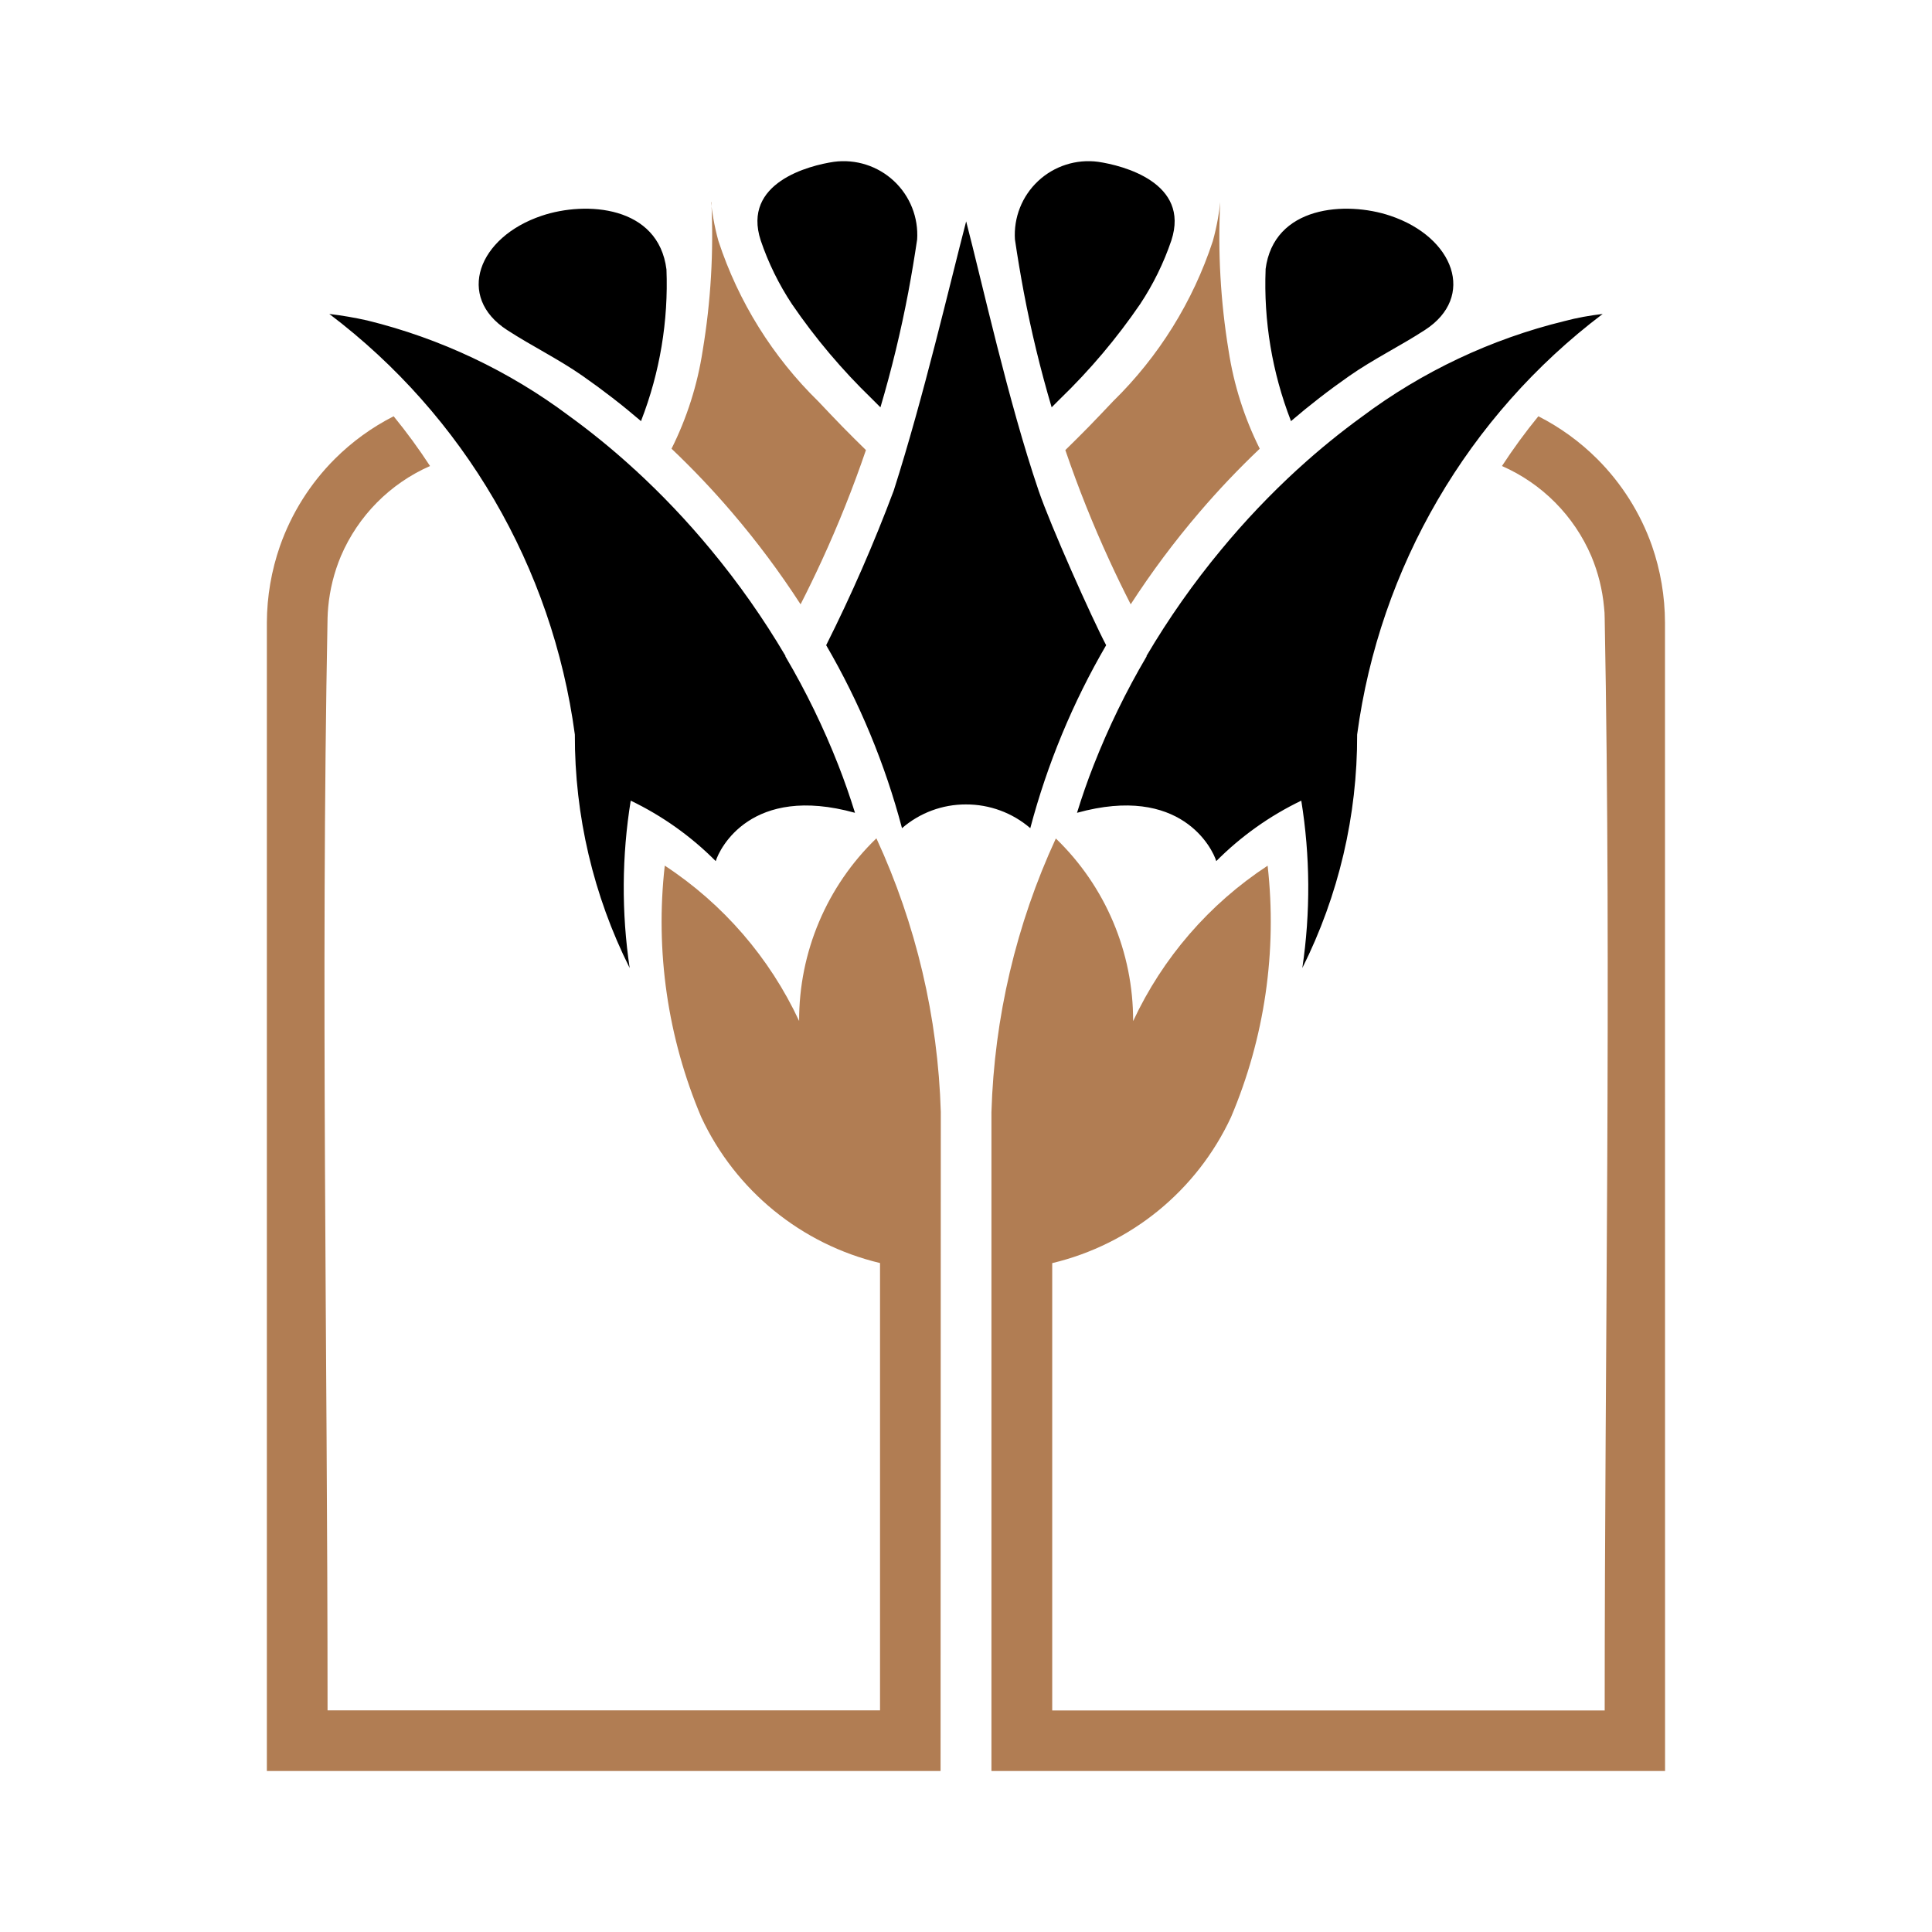
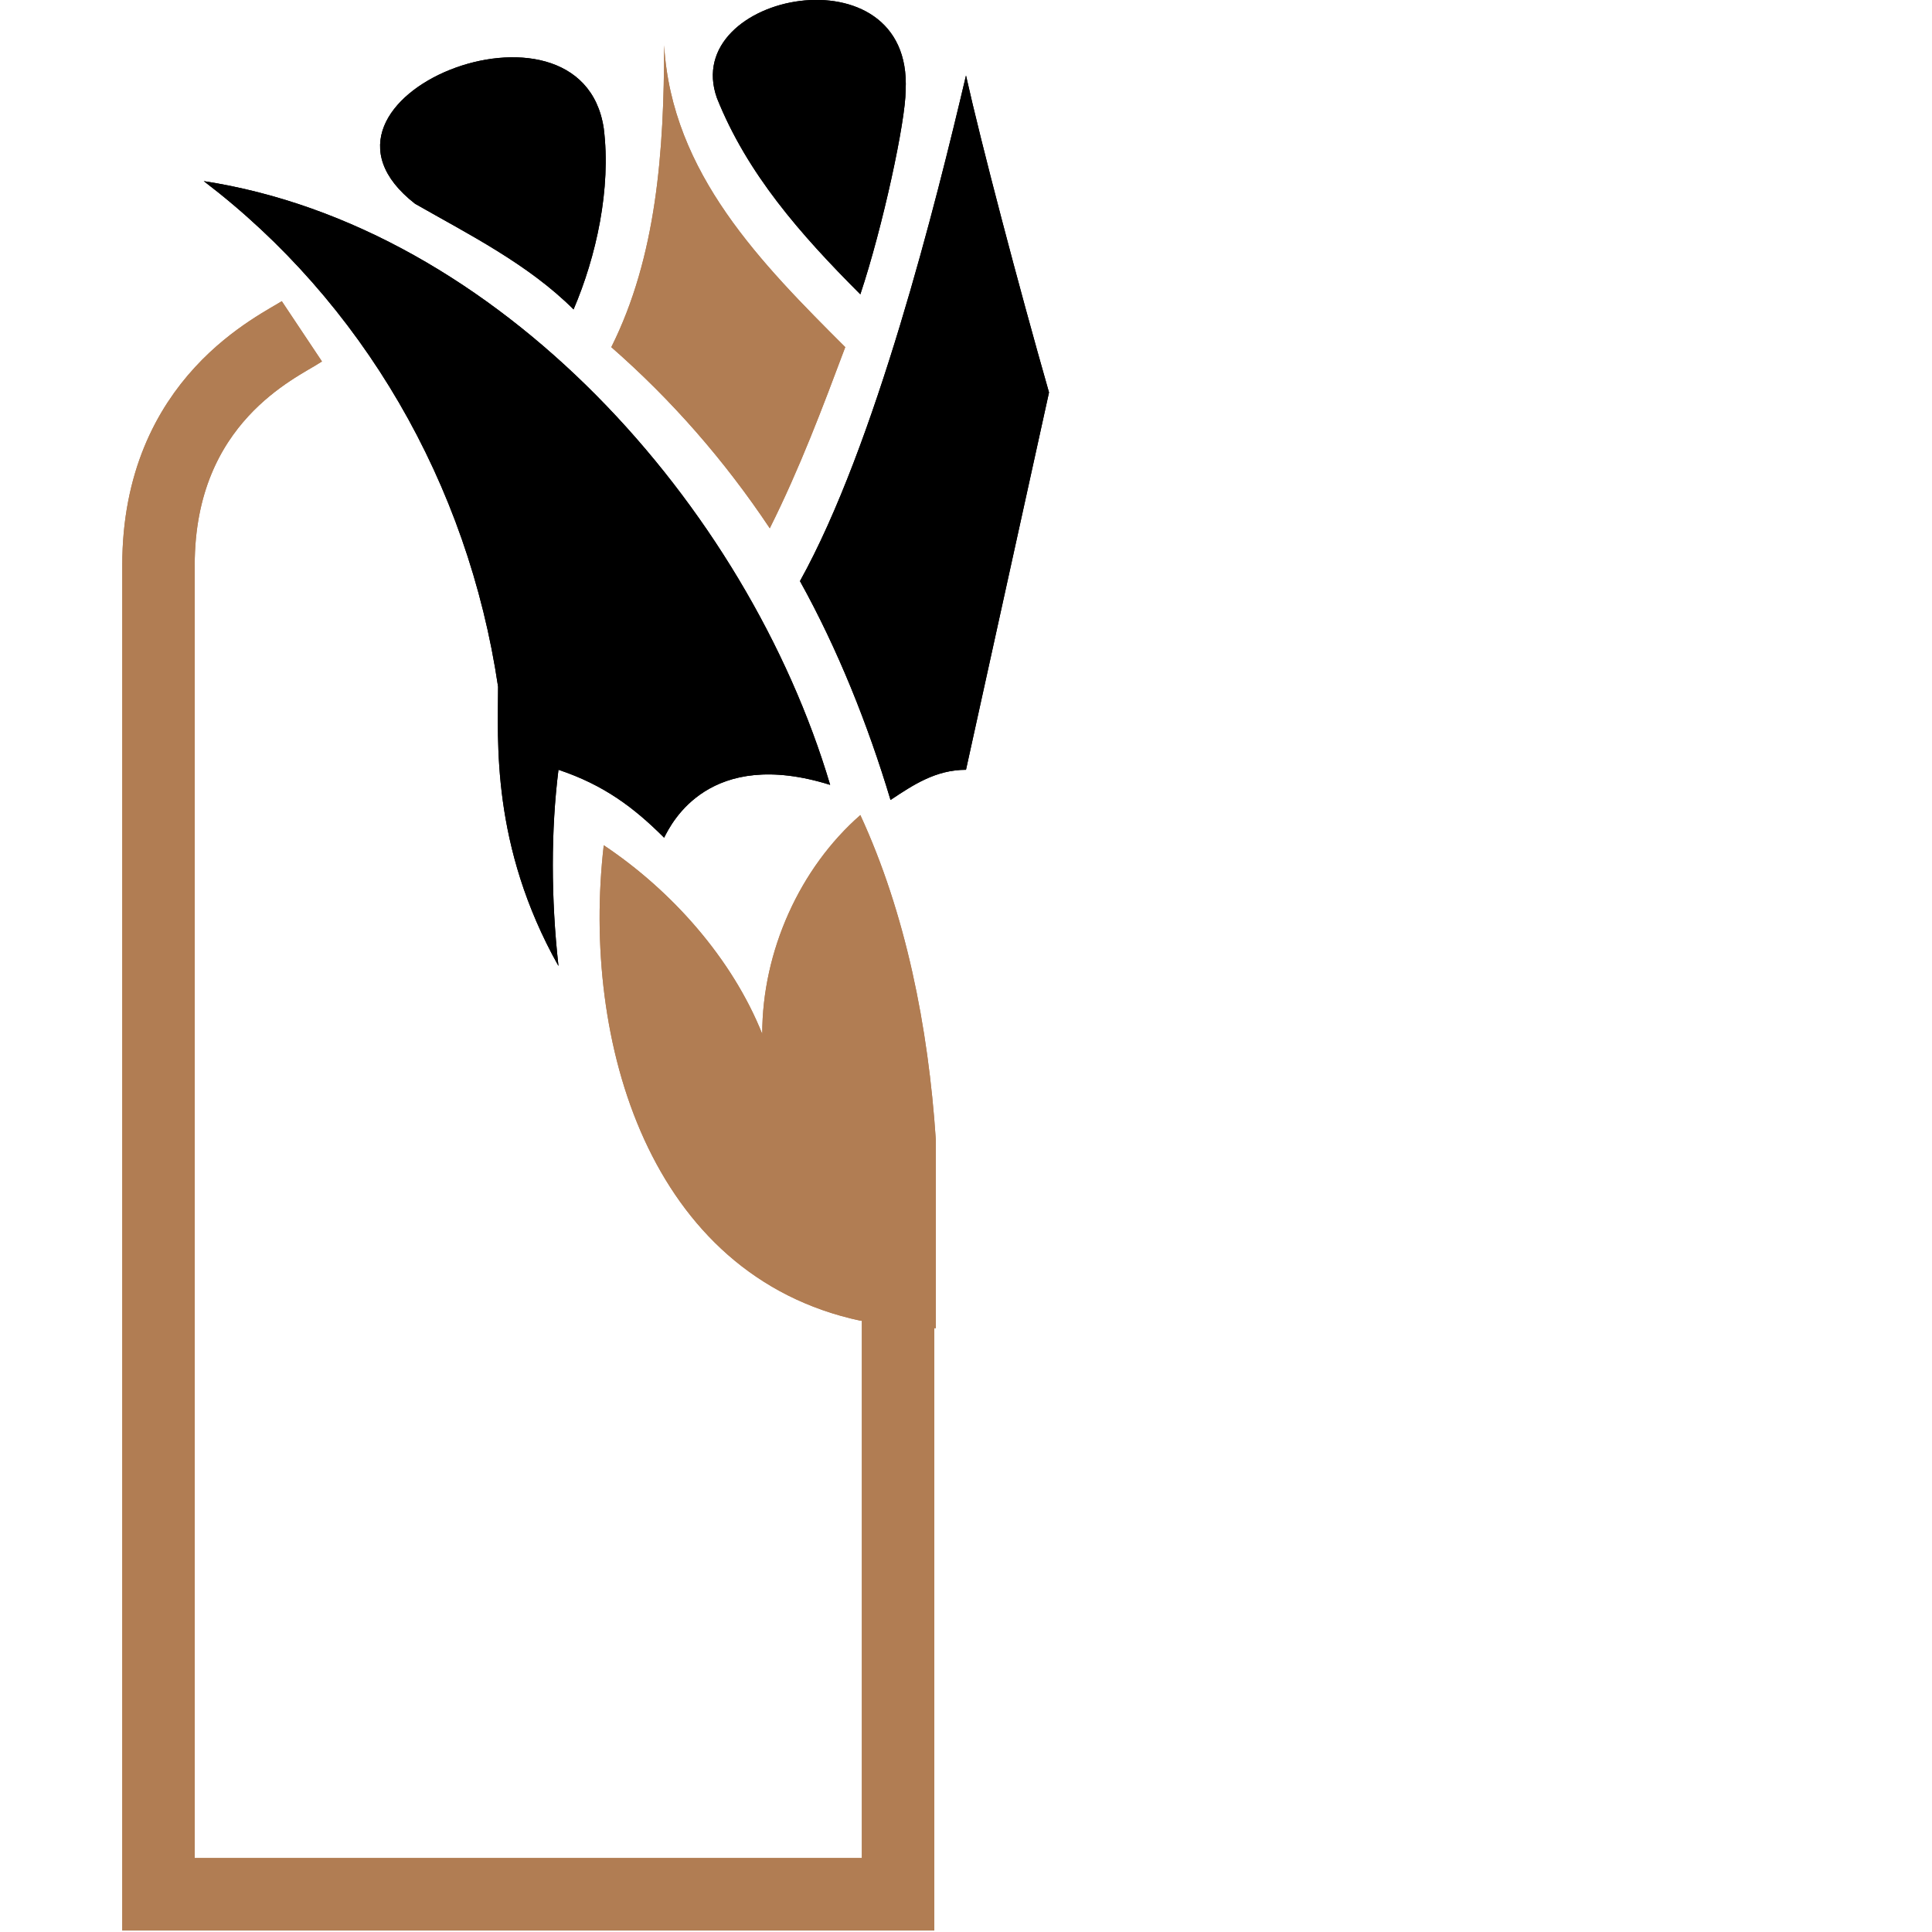
- <svg xmlns="http://www.w3.org/2000/svg" height="24" viewBox="0 0 24 24" width="24">
-   <clipPath id="a">
-     <path d="m0 0h20v20h-20z" />
-   </clipPath>
-   <path d="m0 0h24v24h-24z" fill="none" />
-   <g clip-path="url(#a)" transform="translate(2 2)">
-     <path d="m0 0h20v20h-20z" fill="none" />
-     <g fill-rule="evenodd">
-       <path d="m20.526-27.283h-8.368v-8.184a8.731 8.731 0 0 1 .8-3.4 3.137 3.137 0 0 1 .96 2.269 4.664 4.664 0 0 1 1.671-1.931 6.219 6.219 0 0 1 -.455 3.124 3.294 3.294 0 0 1 -2.221 1.813v5.557h6.863c0-4.523.085-9.047 0-13.569q0-.068-.008-.136a2.147 2.147 0 0 0 -.158-.634 2.143 2.143 0 0 0 -1.11-1.12 7.128 7.128 0 0 1 .452-.618 2.889 2.889 0 0 1 .732.531 2.883 2.883 0 0 1 .679 1.077 2.925 2.925 0 0 1 .162.955zm-9 0h-8.369v-14.267a2.925 2.925 0 0 1 .163-.95 2.883 2.883 0 0 1 .68-1.081 2.889 2.889 0 0 1 .732-.531 7.128 7.128 0 0 1 .452.618 2.143 2.143 0 0 0 -1.107 1.119 2.147 2.147 0 0 0 -.158.634q-.006.068-.008.136c-.086 4.522 0 9.046 0 13.569h6.863v-5.557a3.294 3.294 0 0 1 -2.221-1.813 6.219 6.219 0 0 1 -.453-3.124 4.664 4.664 0 0 1 1.669 1.93 3.137 3.137 0 0 1 .96-2.269 8.731 8.731 0 0 1 .8 3.4zm3.474-19.488q-.01.1-.028.2-.025.143-.064.283a4.946 4.946 0 0 1 -1.241 1.992c-.1.106-.2.211-.3.314s-.194.194-.291.29a14.443 14.443 0 0 0 .549 1.374q.126.274.263.542a10.676 10.676 0 0 1 .854-1.144 10.467 10.467 0 0 1 .749-.789 4.11 4.11 0 0 1 -.387-1.219 8.7 8.7 0 0 1 -.104-1.843zm-6.325 0q.01.1.028.2.025.143.064.283a4.946 4.946 0 0 0 1.241 1.992c.1.106.2.211.3.314s.194.194.291.29a14.443 14.443 0 0 1 -.549 1.374q-.126.274-.263.542a10.675 10.675 0 0 0 -.854-1.144 10.467 10.467 0 0 0 -.749-.789 4.11 4.11 0 0 0 .387-1.219 8.7 8.7 0 0 0 .108-1.843z" fill="#b17d53" transform="translate(-1.842 47.283)" />
-       <path d="m20.836-46.1a7.861 7.861 0 0 0 -3.05 5.225 6.429 6.429 0 0 1 -.681 2.9 6.787 6.787 0 0 0 -.013-2.079 3.829 3.829 0 0 0 -1.056.751c-.048-.156-.439-.958-1.73-.6.062-.2.131-.4.207-.592a9.481 9.481 0 0 1 .657-1.35v-.008a10.117 10.117 0 0 1 .928-1.32 9.914 9.914 0 0 1 .945-.995.244.244 0 0 0 .029-.026 9.142 9.142 0 0 1 .773-.629 6.946 6.946 0 0 1 2.515-1.188c.161-.043.318-.07.476-.089zm-15.818 0a7.861 7.861 0 0 1 3.05 5.225 6.429 6.429 0 0 0 .681 2.9 6.787 6.787 0 0 1 .013-2.079 3.829 3.829 0 0 1 1.056.751c.048-.156.439-.958 1.73-.6q-.093-.3-.207-.592a9.481 9.481 0 0 0 -.657-1.35v-.008a10.117 10.117 0 0 0 -.928-1.32 9.914 9.914 0 0 0 -.945-.995.244.244 0 0 1 -.029-.026 9.142 9.142 0 0 0 -.782-.637 6.946 6.946 0 0 0 -2.51-1.188c-.156-.035-.313-.062-.472-.081zm8.708 6.388a1.219 1.219 0 0 0 -.8-.295 1.207 1.207 0 0 0 -.794.295 9.179 9.179 0 0 0 -.942-2.273 19.649 19.649 0 0 0 .839-1.92c.371-1.159.7-2.579.9-3.345.2.768.523 2.237.9 3.345.148.434.664 1.589.839 1.92a9.179 9.179 0 0 0 -.942 2.271zm2.922-6.941c.1-.793 1-.852 1.549-.667.794.266 1.068 1.008.43 1.42-.308.2-.639.361-.938.57q-.377.263-.727.563v-.008a4.686 4.686 0 0 1 -.313-1.88zm-7.442 0c-.1-.793-1-.852-1.549-.667-.794.266-1.068 1.008-.43 1.42.308.2.639.361.938.57q.377.263.727.563v-.008a4.686 4.686 0 0 0 .314-1.88zm4.329-.37a.915.915 0 0 1 1.033-.967c.308.045 1.145.259.91.977a3.421 3.421 0 0 1 -.388.791 7.594 7.594 0 0 1 -.993 1.176l-.106.106a14.651 14.651 0 0 1 -.346-1.429q-.062-.331-.11-.656zm-1.215 0a.915.915 0 0 0 -1.033-.967c-.308.045-1.145.259-.91.977a3.421 3.421 0 0 0 .388.791 7.594 7.594 0 0 0 .993 1.176l.106.106a14.652 14.652 0 0 0 .346-1.429q.062-.331.11-.656z" transform="translate(-2.927 48)" />
-     </g>
+ <svg xmlns="http://www.w3.org/2000/svg" xmlns:xlink="http://www.w3.org/1999/xlink" viewBox="0 0 256 256">
+   <g id="a">
+     <path fill="#b17d53" d="M81 46c6-12 7-26 7-40 1 17 13 29 24 40-3 8-6 16-10 24-6-9-13-17-21-24Zm33 129 10 1V151c-1-15-4-30-10-43-8 7-13 18-13 29-4-10-12-19-21-25-3 26 6 57 34 63Z" />
+     <path d="M95 13c4 10 11 18 19 26 3-9 6-23 6-27 1-19-30-13-25 1ZM55 27c7 4 15 8 21 14 3-7 5-16 4-24-3-20-43-4-25 10Zm73-17c-4 17-12 49-22 67 5 9 9 19 12 29 3-2 6-4 10-4l11-50c-4-14-9-33-11-42ZM66 91c0 7-1 21 8 37-1-9-1-18 0-26 6 2 10 5 14 9 1-2 6-12 22-7C99 67 66 30 27 24 48 40 62 64 66 91Z" />
+     <path fill="none" stroke="#b17d53" stroke-width="9.6" d="M119 174v77H21V74.9c0-22 16-29 19-31" />
  </g>
+   <use xlink:href="#a" style="scale:-1 1;transform-origin:center" />
</svg>
